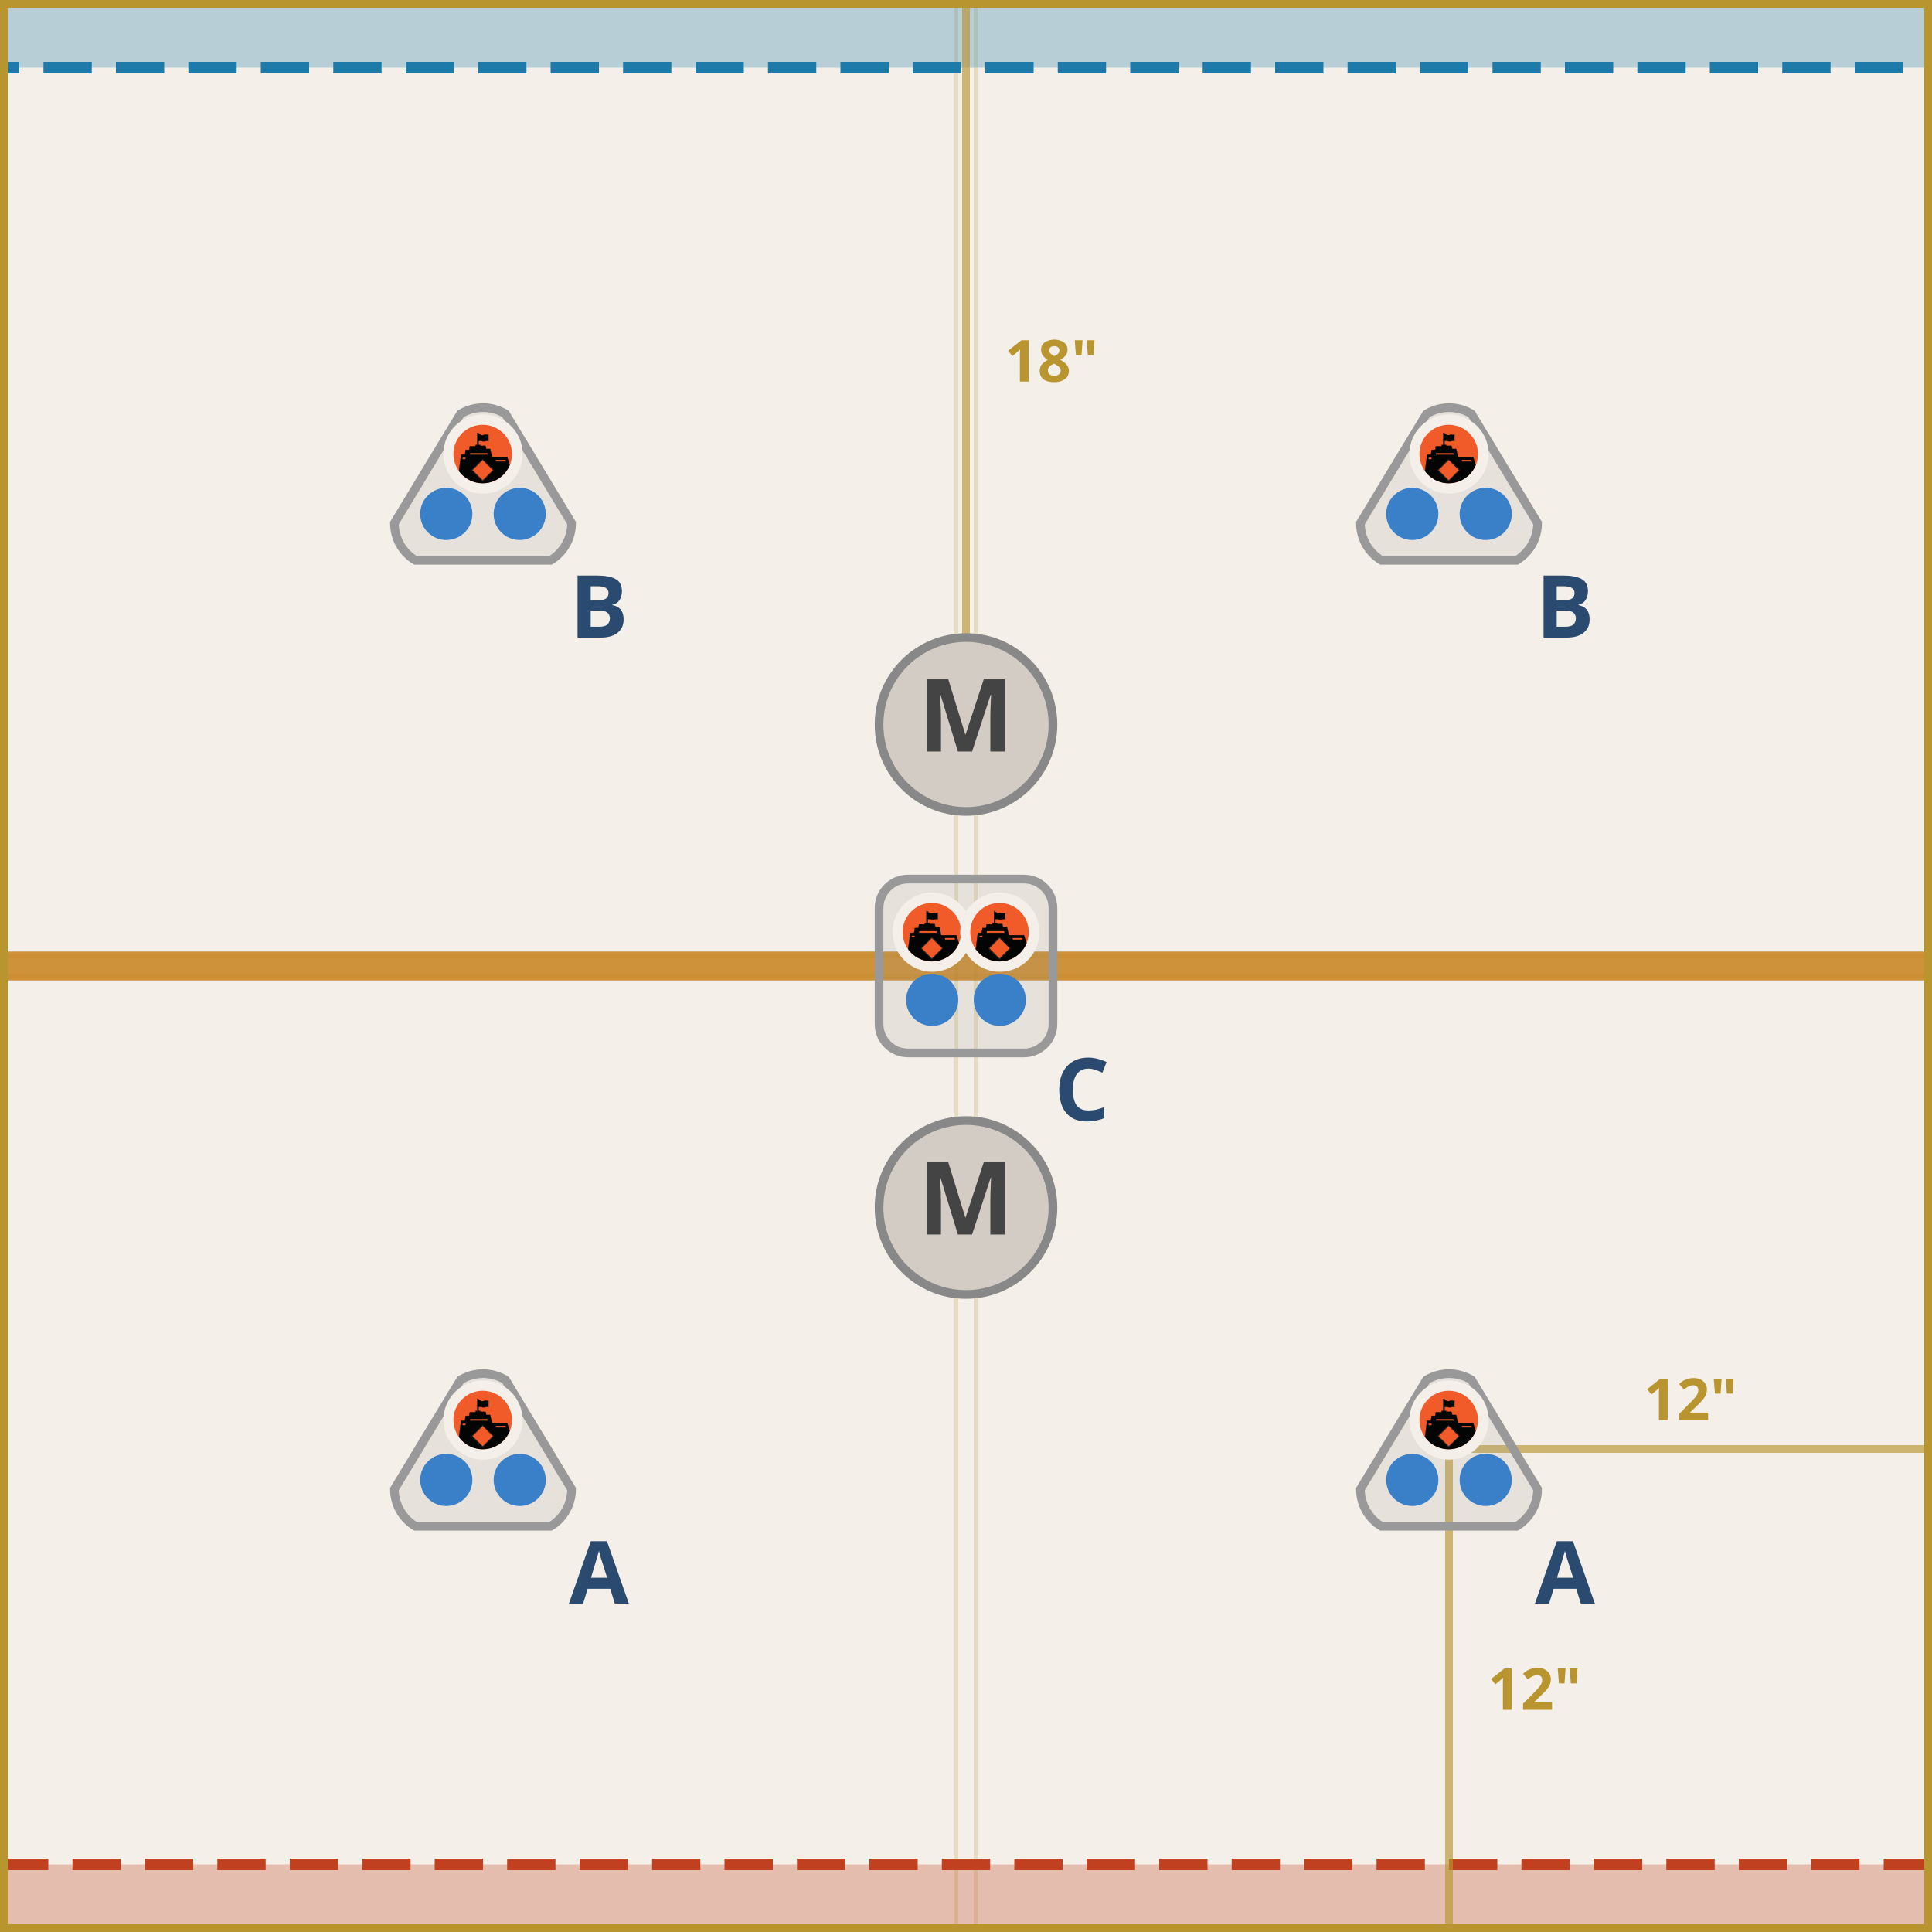
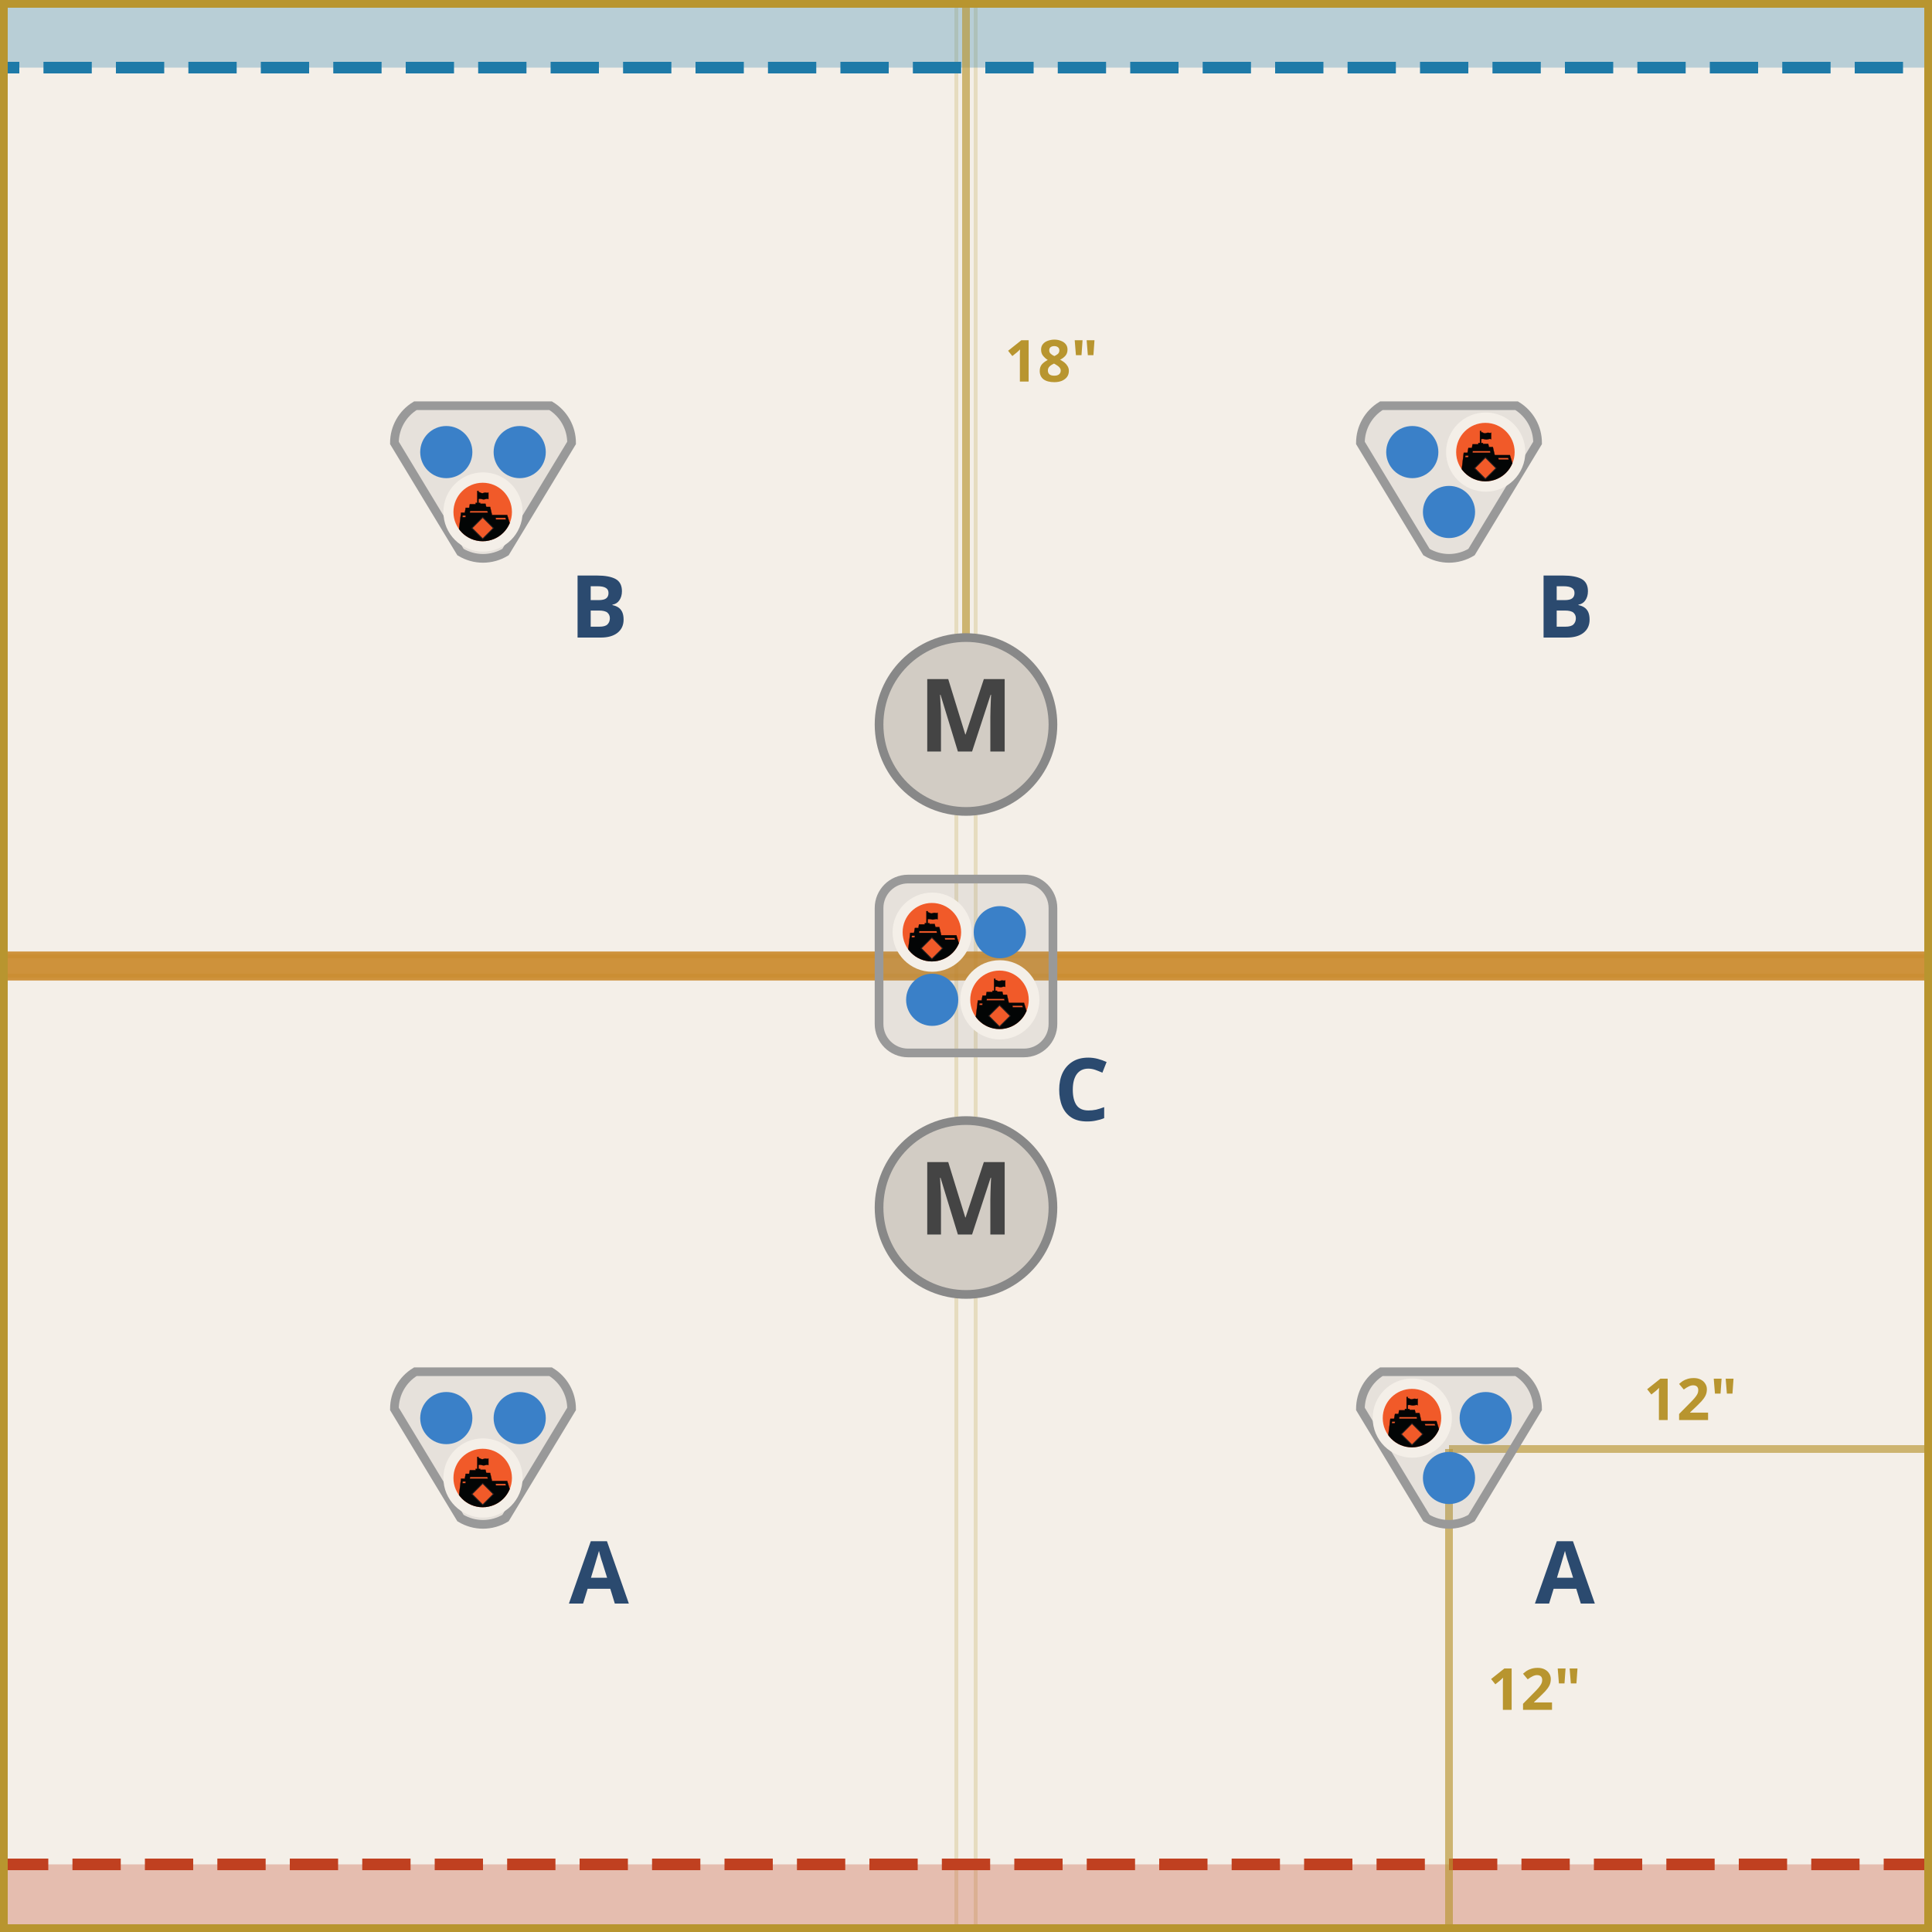
<svg xmlns="http://www.w3.org/2000/svg" viewBox="0 0 200 200" width="1000" height="1000">
  <rect width="200" height="200" fill="#f4efe8" />
  <line x1="99" y1="0" x2="99" y2="200" stroke="#B8952F" stroke-width=".4" opacity=".22" />
  <line x1="101" y1="0" x2="101" y2="200" stroke="#B8952F" stroke-width=".4" opacity=".22" />
  <line x1="0" y1="99" x2="200" y2="99" stroke="#B8952F" stroke-width=".4" opacity=".22" />
  <line x1="0" y1="101" x2="200" y2="101" stroke="#B8952F" stroke-width=".4" opacity=".22" />
  <rect x="0" y="0" width="200" height="7" fill="#1E7AA8" fill-opacity=".28" stroke="#1E7AA8" stroke-width="1.2" stroke-dasharray="5,2.5" />
  <rect x="0" y="193" width="200" height="7" fill="#C04020" fill-opacity=".28" stroke="#C04020" stroke-width="1.2" stroke-dasharray="5,2.5" />
  <line x1="0" y1="100" x2="200" y2="100" stroke="#C47A10" stroke-width="3" opacity=".8" />
  <rect x="0" y="0" width="200" height="200" fill="none" stroke="#B8952F" stroke-width="1.6" />
  <g data-size="clash">
    <line x1="100" y1="75" x2="100" y2="0" stroke="#B8952F" stroke-width=".8" opacity=".65" />
    <line x1="97" y1="0" x2="103" y2="0" stroke="#B8952F" stroke-width=".8" opacity=".7" />
    <text x="104" y="39.5" text-anchor="start" font-size="6" fill="#B8952F" font-family="sans-serif" font-weight="600">18"</text>
  </g>
  <g data-size="clash" />
  <line x1="150" y1="150" x2="200" y2="150" stroke="#B8952F" stroke-width=".8" opacity=".65" />
  <line x1="200" y1="147" x2="200" y2="153" stroke="#B8952F" stroke-width=".8" opacity=".7" />
  <text x="175" y="147" text-anchor="middle" font-size="6" fill="#B8952F" font-family="sans-serif" font-weight="600">12"</text>
  <line x1="150" y1="150" x2="150" y2="200" stroke="#B8952F" stroke-width=".8" opacity=".65" />
  <line x1="147" y1="200" x2="153" y2="200" stroke="#B8952F" stroke-width=".8" opacity=".7" />
  <text x="154" y="177" text-anchor="start" font-size="6" fill="#B8952F" font-family="sans-serif" font-weight="600">12"</text>
-   <g>
+   <g transform="rotate(180,50,50)">
    <path d="M52.33,42.85 L59.17,54.15 A4.5,4.5 0 0,1 57,58 L43,58 A4.5,4.5 0 0,1 40.83,54.15 L47.67,42.85 A4.5,4.5 0 0,1 52.33,42.85 Z" fill="rgb(150,150,150)" fill-opacity=".15" stroke="#999" stroke-width=".9" />
    <circle cx="50" cy="47" r="2.7" fill="#3A80C8" />
    <circle cx="46.2" cy="53.2" r="2.7" fill="#3A80C8" />
    <circle cx="53.8" cy="53.2" r="2.7" fill="#3A80C8" />
  </g>
-   <g>
+   <g transform="rotate(180,150,50)">
    <path d="M152.33,42.85 L159.17,54.15 A4.5,4.5 0 0,1 157,58 L143,58 A4.5,4.5 0 0,1 140.83,54.15 L147.67,42.85 A4.5,4.5 0 0,1 152.33,42.85 Z" fill="rgb(150,150,150)" fill-opacity=".15" stroke="#999" stroke-width=".9" />
    <circle cx="150" cy="47" r="2.7" fill="#3A80C8" />
    <circle cx="146.2" cy="53.2" r="2.7" fill="#3A80C8" />
    <circle cx="153.8" cy="53.2" r="2.7" fill="#3A80C8" />
  </g>
  <g data-size="clash">
    <circle cx="100" cy="75" r="9" fill="#d2ccc4" stroke="#888" stroke-width=".9" />
    <text x="100" y="77.8" text-anchor="middle" font-size="10.5" fill="#444" font-family="sans-serif" font-weight="bold">M</text>
  </g>
  <g>
    <rect x="91" y="91" width="18" height="18" rx="3" fill="rgb(150,150,150)" fill-opacity=".15" stroke="#999" stroke-width=".9" />
    <circle cx="96.5" cy="96.5" r="2.7" fill="#3A80C8" />
    <circle cx="103.5" cy="96.5" r="2.7" fill="#3A80C8" />
    <circle cx="96.5" cy="103.5" r="2.7" fill="#3A80C8" />
    <circle cx="103.5" cy="103.5" r="2.7" fill="#3A80C8" />
  </g>
  <g data-size="clash">
    <circle cx="100" cy="125" r="9" fill="#d2ccc4" stroke="#888" stroke-width=".9" />
    <text x="100" y="127.8" text-anchor="middle" font-size="10.5" fill="#444" font-family="sans-serif" font-weight="bold">M</text>
  </g>
-   <g>
+   <g transform="rotate(180,50,150)">
    <path d="M52.33,142.85 L59.17,154.15 A4.5,4.5 0 0,1 57,158 L43,158 A4.5,4.5 0 0,1 40.83,154.15 L47.67,142.85 A4.5,4.5 0 0,1 52.33,142.85 Z" fill="rgb(150,150,150)" fill-opacity=".15" stroke="#999" stroke-width=".9" />
    <circle cx="50" cy="147" r="2.7" fill="#3A80C8" />
    <circle cx="46.2" cy="153.2" r="2.7" fill="#3A80C8" />
    <circle cx="53.8" cy="153.2" r="2.7" fill="#3A80C8" />
  </g>
-   <g>
+   <g transform="rotate(180,150,150)">
    <path d="M152.33,142.85 L159.17,154.15 A4.5,4.5 0 0,1 157,158 L143,158 A4.5,4.5 0 0,1 140.83,154.15 L147.67,142.85 A4.5,4.5 0 0,1 152.33,142.85 Z" fill="rgb(150,150,150)" fill-opacity=".15" stroke="#999" stroke-width=".9" />
    <circle cx="150" cy="147" r="2.7" fill="#3A80C8" />
    <circle cx="146.2" cy="153.2" r="2.7" fill="#3A80C8" />
    <circle cx="153.8" cy="153.2" r="2.7" fill="#3A80C8" />
  </g>
  <text x="62" y="66" text-anchor="middle" font-size="9" font-weight="700" fill="#2B4A6F" font-family="sans-serif">B</text>
  <text x="162" y="66" text-anchor="middle" font-size="9" font-weight="700" fill="#2B4A6F" font-family="sans-serif">B</text>
  <text x="62" y="166" text-anchor="middle" font-size="9" font-weight="700" fill="#2B4A6F" font-family="sans-serif">A</text>
  <text x="162" y="166" text-anchor="middle" font-size="9" font-weight="700" fill="#2B4A6F" font-family="sans-serif">A</text>
  <text x="112" y="116" text-anchor="middle" font-size="9" font-weight="700" fill="#2B4A6F" font-family="sans-serif">C</text>
-   <circle cx="50.0" cy="47.0" r="4.1" fill="#f4efe8" />
-   <g transform="translate(46.70,43.70) scale(0.103125)">
-     <clipPath id="tk-out">
-       <circle cx="31.69" cy="32.02" r="29.36" />
-     </clipPath>
-     <g clip-path="url(#tk-out)">
-       <path fill="#f15a29" d="M61.06 32.02C61.06 48.24 47.91 61.38 31.69 61.38C15.48 61.38 2.33 48.24 2.33 32.02C2.33 15.8 15.48 2.65 31.69 2.65C47.91 2.65 61.06 15.8 61.06 32.02" />
-       <path fill="#030505" stroke="#030405" stroke-width="0.25" d="M27.51 19.09L27.51 22.91L29.24 22.91L29.24 23.77L34.49 23.77L35.26 26.91L39.16 26.91L41.05 35.04L56.28 35.04L61.62 52.6L47.99 62.41L20.2 63.05L7.52 52.6L9.97 32.68L13.74 32.68L14.64 27.81L18.15 27.81L18.81 24.17L24.61 24.17L24.61 22.91L26.25 22.91L26.25 10.88L27.51 10.88L27.51 12.31C27.51 12.31 27.96 11.79 28.88 12.36C29.8 12.92 30.79 13.3 31.75 13.14C32.72 12.98 33.65 12.42 34.67 12.6C35.68 12.78 36.49 12.87 36.92 12.76C37.34 12.65 37.46 12.49 37.46 12.49L37.46 19.05C37.46 19.05 36.51 18.49 35.39 18.85C34.27 19.21 32.6 19.54 31.55 19.21C30.49 18.87 28.97 18.66 28.25 18.76C27.77 18.83 27.51 19.09 27.51 19.09" />
-       <path fill="#f15a29" d="M11.59 35.51L14.68 35.51L14.46 37.26L11.37 37.26L11.59 35.51" />
-       <path fill="none" stroke="#030405" stroke-width="0.25" d="M11.59 35.51L11.37 37.26L14.46 37.26L14.68 35.51Z" />
-       <path fill="#f15a29" d="M44.57 37.8L54.59 37.8L55.12 39.55L44.98 39.55L44.57 37.8" />
-       <path fill="none" stroke="#030405" stroke-width="0.25" d="M44.57 37.8L44.98 39.55L55.12 39.55L54.59 37.8Z" />
-       <path fill="#f15a29" d="M18.97 30.93L36.44 30.93L36.85 32.68L18.75 32.68L18.97 30.93" />
-       <path fill="none" stroke="#030405" stroke-width="0.25" d="M18.97 30.93L18.75 32.68L36.85 32.68L36.44 30.93Z" />
-       <path fill="#f15a29" d="M31.69 58.97L20.9 48.17L31.69 37.38L42.49 48.17L31.69 58.97" />
-       <path fill="none" stroke="#231f20" stroke-width="0.93" d="M31.69 58.97L42.49 48.17L31.69 37.38L20.9 48.17Z" />
-     </g>
-   </g>
-   <circle cx="150.0" cy="47.0" r="4.1" fill="#f4efe8" />
-   <g transform="translate(146.70,43.70) scale(0.103125)">
+   <circle cx="50.0" cy="53.0" r="4.1" fill="#f4efe8" />
+   <g transform="translate(46.70,49.70) scale(0.103125)">
+     <clipPath id="tk-out">
+       <circle cx="31.69" cy="32.02" r="29.36" />
+     </clipPath>
+     <g clip-path="url(#tk-out)">
+       <path fill="#f15a29" d="M61.06 32.02C61.06 48.24 47.91 61.38 31.69 61.38C15.48 61.38 2.33 48.24 2.33 32.02C2.33 15.8 15.48 2.65 31.69 2.65C47.91 2.65 61.06 15.8 61.06 32.02" />
+       <path fill="#030505" stroke="#030405" stroke-width="0.25" d="M27.51 19.09L27.51 22.91L29.24 22.91L29.24 23.77L34.49 23.77L35.26 26.91L39.16 26.91L41.05 35.04L56.28 35.04L61.62 52.6L47.99 62.41L20.2 63.05L7.52 52.6L9.97 32.68L13.74 32.68L14.64 27.81L18.15 27.81L18.81 24.17L24.61 24.17L24.61 22.91L26.25 22.91L26.25 10.88L27.51 10.88L27.51 12.31C27.51 12.31 27.96 11.79 28.88 12.36C29.8 12.92 30.79 13.3 31.75 13.14C32.72 12.98 33.65 12.42 34.67 12.6C35.68 12.78 36.49 12.87 36.92 12.76C37.34 12.65 37.46 12.49 37.46 12.49L37.46 19.05C37.46 19.05 36.51 18.49 35.39 18.85C34.27 19.21 32.6 19.54 31.55 19.21C30.49 18.87 28.97 18.66 28.25 18.76C27.77 18.83 27.51 19.09 27.51 19.09" />
+       <path fill="#f15a29" d="M11.59 35.51L14.68 35.51L14.46 37.26L11.37 37.26L11.59 35.51" />
+       <path fill="none" stroke="#030405" stroke-width="0.25" d="M11.59 35.51L11.37 37.26L14.46 37.26L14.68 35.51Z" />
+       <path fill="#f15a29" d="M44.57 37.8L54.59 37.8L55.12 39.55L44.98 39.55L44.57 37.8" />
+       <path fill="none" stroke="#030405" stroke-width="0.25" d="M44.57 37.8L44.98 39.55L55.12 39.55L54.59 37.8Z" />
+       <path fill="#f15a29" d="M18.97 30.93L36.44 30.93L36.85 32.68L18.75 32.68L18.97 30.93" />
+       <path fill="none" stroke="#030405" stroke-width="0.25" d="M18.97 30.93L18.75 32.68L36.85 32.68L36.44 30.93Z" />
+       <path fill="#f15a29" d="M31.69 58.97L20.9 48.17L31.69 37.38L42.49 48.17L31.69 58.97" />
+       <path fill="none" stroke="#231f20" stroke-width="0.93" d="M31.69 58.97L42.49 48.17L31.69 37.38L20.9 48.17Z" />
+     </g>
+   </g>
+   <circle cx="153.8" cy="46.8" r="4.1" fill="#f4efe8" />
+   <g transform="translate(150.50,43.50) scale(0.103125)">
    <clipPath id="tk-out">
      <circle cx="31.69" cy="32.02" r="29.36" />
    </clipPath>
    <g clip-path="url(#tk-out)">
      <path fill="#f15a29" d="M61.06 32.02C61.06 48.24 47.91 61.38 31.69 61.38C15.48 61.38 2.33 48.24 2.33 32.02C2.33 15.8 15.48 2.65 31.69 2.65C47.91 2.65 61.06 15.8 61.06 32.02" />
      <path fill="#030505" stroke="#030405" stroke-width="0.25" d="M27.51 19.09L27.51 22.91L29.24 22.91L29.24 23.77L34.49 23.77L35.26 26.91L39.16 26.91L41.05 35.04L56.28 35.04L61.62 52.6L47.99 62.41L20.2 63.05L7.52 52.6L9.97 32.68L13.74 32.68L14.64 27.81L18.15 27.81L18.81 24.17L24.61 24.17L24.61 22.91L26.25 22.91L26.25 10.88L27.51 10.88L27.51 12.31C27.51 12.31 27.96 11.79 28.88 12.36C29.8 12.92 30.79 13.3 31.75 13.14C32.72 12.98 33.65 12.42 34.67 12.6C35.68 12.78 36.49 12.87 36.92 12.76C37.34 12.65 37.46 12.49 37.46 12.49L37.46 19.05C37.46 19.05 36.51 18.49 35.39 18.85C34.27 19.21 32.6 19.54 31.55 19.21C30.49 18.87 28.97 18.66 28.25 18.76C27.77 18.83 27.51 19.09 27.51 19.09" />
      <path fill="#f15a29" d="M11.59 35.51L14.68 35.51L14.46 37.26L11.37 37.26L11.59 35.51" />
      <path fill="none" stroke="#030405" stroke-width="0.25" d="M11.59 35.51L11.37 37.26L14.46 37.26L14.68 35.51Z" />
      <path fill="#f15a29" d="M44.57 37.8L54.59 37.8L55.12 39.55L44.98 39.55L44.57 37.8" />
      <path fill="none" stroke="#030405" stroke-width="0.25" d="M44.57 37.8L44.98 39.55L55.12 39.55L54.59 37.8Z" />
      <path fill="#f15a29" d="M18.97 30.93L36.44 30.93L36.85 32.68L18.75 32.68L18.97 30.93" />
      <path fill="none" stroke="#030405" stroke-width="0.25" d="M18.97 30.93L18.75 32.68L36.85 32.68L36.44 30.93Z" />
      <path fill="#f15a29" d="M31.69 58.97L20.9 48.17L31.69 37.38L42.49 48.17L31.69 58.97" />
      <path fill="none" stroke="#231f20" stroke-width="0.93" d="M31.69 58.97L42.49 48.17L31.69 37.38L20.9 48.17Z" />
    </g>
  </g>
  <g data-size="clash" />
  <g data-hide-v="1">
    <circle cx="96.5" cy="96.5" r="4.1" fill="#f4efe8" />
    <g transform="translate(93.20,93.20) scale(0.103125)">
      <clipPath id="tk-out">
        <circle cx="31.69" cy="32.02" r="29.36" />
      </clipPath>
      <g clip-path="url(#tk-out)">
        <path fill="#f15a29" d="M61.06 32.02C61.06 48.24 47.91 61.38 31.69 61.38C15.48 61.38 2.33 48.24 2.33 32.02C2.33 15.8 15.48 2.65 31.69 2.65C47.91 2.65 61.06 15.8 61.06 32.02" />
        <path fill="#030505" stroke="#030405" stroke-width="0.25" d="M27.51 19.09L27.51 22.91L29.24 22.91L29.24 23.77L34.49 23.77L35.26 26.91L39.16 26.91L41.05 35.04L56.28 35.04L61.62 52.6L47.99 62.41L20.2 63.05L7.52 52.6L9.97 32.68L13.74 32.68L14.64 27.81L18.15 27.81L18.81 24.17L24.61 24.17L24.61 22.91L26.25 22.91L26.25 10.88L27.51 10.88L27.51 12.31C27.51 12.31 27.96 11.79 28.88 12.36C29.8 12.92 30.79 13.3 31.75 13.14C32.72 12.98 33.65 12.42 34.67 12.6C35.68 12.78 36.49 12.87 36.92 12.76C37.34 12.65 37.46 12.49 37.46 12.49L37.46 19.05C37.46 19.05 36.51 18.49 35.39 18.85C34.27 19.21 32.6 19.54 31.55 19.21C30.49 18.87 28.97 18.66 28.25 18.76C27.77 18.83 27.51 19.09 27.51 19.09" />
        <path fill="#f15a29" d="M11.59 35.51L14.68 35.51L14.46 37.26L11.37 37.26L11.59 35.51" />
        <path fill="none" stroke="#030405" stroke-width="0.25" d="M11.59 35.51L11.37 37.26L14.46 37.26L14.68 35.51Z" />
        <path fill="#f15a29" d="M44.57 37.8L54.59 37.8L55.12 39.55L44.98 39.55L44.57 37.8" />
        <path fill="none" stroke="#030405" stroke-width="0.25" d="M44.57 37.8L44.98 39.55L55.12 39.55L54.59 37.8Z" />
        <path fill="#f15a29" d="M18.97 30.93L36.44 30.93L36.85 32.68L18.75 32.68L18.97 30.93" />
        <path fill="none" stroke="#030405" stroke-width="0.25" d="M18.97 30.93L18.75 32.68L36.85 32.68L36.44 30.93Z" />
        <path fill="#f15a29" d="M31.69 58.97L20.9 48.17L31.69 37.38L42.49 48.17L31.69 58.97" />
        <path fill="none" stroke="#231f20" stroke-width="0.93" d="M31.69 58.97L42.49 48.17L31.69 37.38L20.9 48.17Z" />
      </g>
    </g>
-     <circle cx="103.5" cy="96.5" r="4.1" fill="#f4efe8" />
-     <g transform="translate(100.20,93.20) scale(0.103125)">
+     <circle cx="103.5" cy="103.5" r="4.1" fill="#f4efe8" />
+     <g transform="translate(100.20,100.20) scale(0.103125)">
      <clipPath id="tk-out">
        <circle cx="31.69" cy="32.02" r="29.36" />
      </clipPath>
      <g clip-path="url(#tk-out)">
        <path fill="#f15a29" d="M61.06 32.02C61.06 48.24 47.91 61.38 31.69 61.38C15.48 61.38 2.33 48.24 2.33 32.02C2.33 15.8 15.48 2.65 31.69 2.65C47.91 2.65 61.06 15.8 61.06 32.02" />
        <path fill="#030505" stroke="#030405" stroke-width="0.25" d="M27.51 19.09L27.51 22.91L29.24 22.91L29.24 23.77L34.49 23.77L35.26 26.91L39.16 26.91L41.05 35.04L56.28 35.04L61.62 52.6L47.99 62.41L20.2 63.05L7.52 52.6L9.97 32.68L13.74 32.68L14.64 27.81L18.15 27.81L18.81 24.17L24.61 24.17L24.61 22.91L26.25 22.91L26.25 10.88L27.51 10.88L27.51 12.31C27.51 12.31 27.96 11.79 28.88 12.36C29.8 12.92 30.79 13.3 31.75 13.14C32.72 12.98 33.65 12.42 34.67 12.6C35.68 12.78 36.49 12.87 36.92 12.76C37.34 12.65 37.46 12.49 37.46 12.49L37.46 19.05C37.46 19.05 36.51 18.49 35.39 18.85C34.27 19.21 32.6 19.54 31.55 19.21C30.49 18.87 28.97 18.66 28.25 18.76C27.77 18.83 27.51 19.09 27.51 19.09" />
        <path fill="#f15a29" d="M11.59 35.51L14.68 35.51L14.46 37.26L11.37 37.26L11.59 35.51" />
        <path fill="none" stroke="#030405" stroke-width="0.25" d="M11.59 35.51L11.37 37.26L14.46 37.26L14.68 35.51Z" />
        <path fill="#f15a29" d="M44.57 37.8L54.59 37.8L55.12 39.55L44.98 39.55L44.57 37.8" />
        <path fill="none" stroke="#030405" stroke-width="0.25" d="M44.57 37.8L44.98 39.55L55.12 39.55L54.59 37.8Z" />
        <path fill="#f15a29" d="M18.97 30.93L36.44 30.93L36.85 32.68L18.75 32.68L18.97 30.93" />
        <path fill="none" stroke="#030405" stroke-width="0.25" d="M18.97 30.93L18.75 32.68L36.85 32.68L36.44 30.93Z" />
        <path fill="#f15a29" d="M31.69 58.97L20.9 48.17L31.69 37.38L42.49 48.17L31.69 58.97" />
        <path fill="none" stroke="#231f20" stroke-width="0.93" d="M31.69 58.97L42.49 48.17L31.69 37.38L20.9 48.17Z" />
      </g>
    </g>
  </g>
  <g data-v="1" display="none">
    <circle cx="96.5" cy="96.5" r="4.1" fill="#f4efe8" />
    <g transform="translate(93.20,93.20) scale(0.103125)">
      <clipPath id="tk-out">
        <circle cx="31.69" cy="32.02" r="29.36" />
      </clipPath>
      <g clip-path="url(#tk-out)">
        <path fill="#f15a29" d="M61.06 32.02C61.06 48.24 47.91 61.38 31.69 61.38C15.48 61.38 2.33 48.24 2.33 32.02C2.33 15.8 15.48 2.65 31.69 2.65C47.91 2.65 61.06 15.8 61.06 32.02" />
        <path fill="#030505" stroke="#030405" stroke-width="0.25" d="M27.51 19.09L27.51 22.91L29.24 22.91L29.24 23.77L34.49 23.77L35.26 26.91L39.16 26.91L41.05 35.04L56.28 35.04L61.62 52.6L47.99 62.41L20.2 63.05L7.52 52.6L9.97 32.68L13.74 32.68L14.64 27.81L18.15 27.81L18.81 24.17L24.61 24.17L24.61 22.91L26.25 22.91L26.25 10.88L27.51 10.88L27.51 12.31C27.51 12.31 27.96 11.79 28.88 12.36C29.8 12.92 30.79 13.3 31.75 13.14C32.72 12.98 33.65 12.42 34.67 12.6C35.68 12.78 36.49 12.87 36.92 12.76C37.34 12.65 37.46 12.49 37.46 12.49L37.46 19.05C37.46 19.05 36.51 18.49 35.39 18.85C34.27 19.21 32.6 19.54 31.55 19.21C30.49 18.87 28.97 18.66 28.25 18.76C27.77 18.83 27.51 19.09 27.51 19.09" />
        <path fill="#f15a29" d="M11.59 35.51L14.68 35.51L14.46 37.26L11.37 37.26L11.59 35.51" />
        <path fill="none" stroke="#030405" stroke-width="0.25" d="M11.59 35.51L11.37 37.26L14.46 37.26L14.68 35.51Z" />
        <path fill="#f15a29" d="M44.57 37.8L54.59 37.8L55.12 39.55L44.98 39.55L44.57 37.8" />
        <path fill="none" stroke="#030405" stroke-width="0.25" d="M44.57 37.8L44.98 39.55L55.12 39.55L54.59 37.8Z" />
        <path fill="#f15a29" d="M18.97 30.93L36.44 30.93L36.85 32.68L18.75 32.68L18.97 30.93" />
        <path fill="none" stroke="#030405" stroke-width="0.25" d="M18.97 30.93L18.75 32.68L36.85 32.68L36.44 30.93Z" />
        <path fill="#f15a29" d="M31.69 58.97L20.9 48.17L31.69 37.38L42.49 48.17L31.69 58.97" />
        <path fill="none" stroke="#231f20" stroke-width="0.93" d="M31.69 58.97L42.49 48.17L31.69 37.38L20.9 48.17Z" />
      </g>
    </g>
    <circle cx="103.5" cy="96.5" r="4.1" fill="#f4efe8" />
    <g transform="translate(100.20,93.20) scale(0.103125)">
-       <clipPath id="tk-out">
-         <circle cx="31.69" cy="32.02" r="29.36" />
-       </clipPath>
-       <g clip-path="url(#tk-out)">
-         <path fill="#f15a29" d="M61.06 32.02C61.06 48.24 47.91 61.38 31.69 61.38C15.48 61.38 2.33 48.24 2.33 32.02C2.33 15.8 15.48 2.65 31.69 2.65C47.91 2.65 61.06 15.8 61.06 32.02" />
-         <path fill="#030505" stroke="#030405" stroke-width="0.25" d="M27.51 19.09L27.51 22.91L29.24 22.91L29.24 23.77L34.49 23.77L35.26 26.91L39.16 26.91L41.05 35.04L56.28 35.04L61.62 52.6L47.99 62.41L20.2 63.05L7.52 52.6L9.97 32.68L13.74 32.68L14.64 27.81L18.15 27.81L18.81 24.17L24.61 24.17L24.61 22.91L26.25 22.91L26.25 10.88L27.51 10.88L27.51 12.31C27.51 12.31 27.96 11.79 28.88 12.36C29.8 12.92 30.79 13.3 31.75 13.14C32.72 12.98 33.65 12.42 34.67 12.6C35.68 12.78 36.49 12.87 36.92 12.76C37.34 12.65 37.46 12.49 37.46 12.49L37.46 19.05C37.46 19.05 36.51 18.49 35.39 18.85C34.27 19.21 32.6 19.54 31.55 19.21C30.49 18.87 28.97 18.66 28.25 18.76C27.77 18.83 27.51 19.09 27.51 19.09" />
-         <path fill="#f15a29" d="M11.59 35.51L14.68 35.51L14.46 37.26L11.37 37.26L11.59 35.51" />
-         <path fill="none" stroke="#030405" stroke-width="0.25" d="M11.59 35.51L11.37 37.26L14.46 37.26L14.68 35.51Z" />
-         <path fill="#f15a29" d="M44.57 37.8L54.59 37.8L55.12 39.55L44.98 39.55L44.57 37.8" />
-         <path fill="none" stroke="#030405" stroke-width="0.25" d="M44.57 37.8L44.98 39.55L55.12 39.55L54.59 37.8Z" />
-         <path fill="#f15a29" d="M18.97 30.93L36.44 30.93L36.85 32.68L18.75 32.68L18.97 30.93" />
-         <path fill="none" stroke="#030405" stroke-width="0.25" d="M18.97 30.93L18.75 32.68L36.85 32.68L36.44 30.93Z" />
-         <path fill="#f15a29" d="M31.69 58.97L20.9 48.17L31.69 37.38L42.49 48.17L31.69 58.97" />
-         <path fill="none" stroke="#231f20" stroke-width="0.93" d="M31.69 58.97L42.49 48.17L31.69 37.38L20.9 48.17Z" />
-       </g>
-     </g>
-     <circle cx="96.5" cy="103.5" r="4.1" fill="#f4efe8" />
-     <g transform="translate(93.20,100.20) scale(0.103125)">
      <clipPath id="tk-odg">
        <circle cx="31.88" cy="32.02" r="29.36" />
      </clipPath>
      <g clip-path="url(#tk-odg)">
        <path fill="#39b878" d="M61.24 32.02C61.24 48.24 48.09 61.38 31.88 61.38C15.66 61.38 2.51 48.24 2.51 32.02C2.51 15.8 15.66 2.65 31.88 2.65C48.09 2.65 61.24 15.8 61.24 32.02" />
        <path fill="#030505" stroke="#231f20" stroke-width="0.25" d="M7.34 47.99L8.92 47.99L8.92 44.68L11.62 44.68L11.62 47.99L12.85 47.99L15.6 41.41L18.36 41.1L18.36 39.37L23.1 39.37L23.1 40.29L29.17 39.37L29.17 37.58L32.13 37.58L32.13 38.86L33.82 38.55L33.82 35.54L52.85 35.54L52.85 38.09L54.07 38.09L55.5 39.52L57.03 39.52L57.03 41.36L59.63 43.96L53.92 57.33C53.92 57.33 40.19 64.17 39.27 64.27C38.36 64.37 26.77 65.44 26.77 65.44L15.65 61.36C15.65 61.36 6.52 51.41 6.52 51.26C6.52 51.1 7.34 47.99 7.34 47.99" />
        <path fill="#030505" stroke="#231f20" stroke-width="0.25" d="M35.6 34.27L51.21 34.27L51.21 32.43L49.99 32.43L49.99 27.84L49.8 27.65L49.8 21.54L49.15 21.54L49.15 26.59L47.16 23.78L47.16 12.2L46.7 12.2L46.7 23.5L45.7 22.84L45.7 16.92L44.96 16.92L44.96 22.43L43.99 21.95L35.6 34.27" />
        <path fill="#030505" stroke="#231f20" stroke-width="0.25" d="M35.09 32.53L41.78 22.33L38.66 20.72L36.29 21.33L35.73 20.93L35.4 20.93L30.01 17.15L29.16 17.3L28.36 17.93L19.5 11.57L16.01 16.23L21.24 19.93L21.14 21.41L27.8 26L27.74 26.77L27.97 26.95L27.95 27.97L35.09 32.53" />
        <path fill="#39b878" d="M9.49 45.43H11.07V46.31H9.49Z" />
        <path fill="#39b878" d="M19.04 40.17H22.41V41.11H19.04Z" />
        <path fill="#39b878" d="M18.5 16.07L19.25 16.64L21.04 14.28L20.29 13.72L18.5 16.07" />
        <path fill="#39b878" d="M20.17 17.24L20.92 17.79L22.68 15.41L21.92 14.86L20.17 17.24" />
        <path fill="#39b878" d="M36.81 38.35L50.76 38.32L50.76 39.22L36.81 39.22L36.81 38.35" />
        <path fill="#39b54a" d="M25.35 42.82H38.4V55.87H25.35Z" />
        <path fill="none" stroke="#231f20" stroke-width="0.65" d="M25.35 42.82H38.4V55.87H25.35Z" />
      </g>
    </g>
-     <circle cx="103.5" cy="103.5" r="4.1" fill="#f4efe8" />
-     <g transform="translate(100.20,100.20) scale(0.103125)">
+     <circle cx="96.5" cy="103.5" r="4.1" fill="#f4efe8" />
+     <g transform="translate(93.20,100.20) scale(0.103125)">
      <clipPath id="tk-odg">
        <circle cx="31.88" cy="32.02" r="29.36" />
      </clipPath>
      <g clip-path="url(#tk-odg)">
        <path fill="#39b878" d="M61.24 32.02C61.24 48.24 48.09 61.38 31.88 61.38C15.66 61.38 2.51 48.24 2.51 32.02C2.51 15.8 15.66 2.65 31.88 2.65C48.09 2.65 61.24 15.8 61.24 32.02" />
        <path fill="#030505" stroke="#231f20" stroke-width="0.25" d="M7.34 47.99L8.92 47.99L8.92 44.68L11.62 44.68L11.62 47.99L12.85 47.99L15.6 41.41L18.36 41.1L18.36 39.37L23.1 39.37L23.1 40.29L29.17 39.37L29.17 37.58L32.13 37.58L32.13 38.86L33.82 38.55L33.82 35.54L52.85 35.54L52.85 38.09L54.07 38.09L55.5 39.52L57.03 39.52L57.03 41.36L59.63 43.96L53.92 57.33C53.92 57.33 40.19 64.17 39.27 64.27C38.36 64.37 26.77 65.44 26.77 65.44L15.65 61.36C15.65 61.36 6.52 51.41 6.52 51.26C6.52 51.1 7.34 47.99 7.34 47.99" />
        <path fill="#030505" stroke="#231f20" stroke-width="0.25" d="M35.6 34.27L51.21 34.27L51.21 32.43L49.99 32.43L49.99 27.84L49.8 27.65L49.8 21.54L49.15 21.54L49.15 26.59L47.16 23.78L47.16 12.2L46.7 12.2L46.7 23.5L45.7 22.84L45.7 16.92L44.96 16.92L44.96 22.43L43.99 21.95L35.6 34.27" />
        <path fill="#030505" stroke="#231f20" stroke-width="0.25" d="M35.09 32.53L41.78 22.33L38.66 20.72L36.29 21.33L35.73 20.93L35.4 20.93L30.01 17.15L29.16 17.3L28.36 17.93L19.5 11.57L16.01 16.23L21.24 19.93L21.14 21.41L27.8 26L27.74 26.77L27.97 26.95L27.95 27.97L35.09 32.53" />
        <path fill="#39b878" d="M9.49 45.43H11.07V46.31H9.49Z" />
        <path fill="#39b878" d="M19.04 40.17H22.41V41.11H19.04Z" />
        <path fill="#39b878" d="M18.5 16.07L19.25 16.64L21.04 14.28L20.29 13.72L18.5 16.07" />
        <path fill="#39b878" d="M20.17 17.24L20.92 17.79L22.68 15.41L21.92 14.86L20.17 17.24" />
        <path fill="#39b878" d="M36.81 38.35L50.76 38.32L50.76 39.22L36.81 39.22L36.81 38.35" />
        <path fill="#39b54a" d="M25.35 42.82H38.4V55.87H25.35Z" />
        <path fill="none" stroke="#231f20" stroke-width="0.65" d="M25.35 42.82H38.4V55.87H25.35Z" />
      </g>
    </g>
+     <circle cx="103.5" cy="103.5" r="4.1" fill="#f4efe8" />
+     <g transform="translate(100.20,100.20) scale(0.103125)">
+       <clipPath id="tk-out">
+         <circle cx="31.69" cy="32.02" r="29.36" />
+       </clipPath>
+       <g clip-path="url(#tk-out)">
+         <path fill="#f15a29" d="M61.06 32.02C61.06 48.24 47.91 61.38 31.69 61.38C15.48 61.38 2.33 48.24 2.33 32.02C2.33 15.8 15.48 2.65 31.69 2.65C47.91 2.65 61.06 15.8 61.06 32.02" />
+         <path fill="#030505" stroke="#030405" stroke-width="0.25" d="M27.51 19.09L27.51 22.91L29.24 22.91L29.24 23.77L34.49 23.77L35.26 26.91L39.16 26.91L41.05 35.04L56.28 35.04L61.62 52.6L47.99 62.41L20.2 63.05L7.52 52.6L9.97 32.68L13.74 32.68L14.64 27.81L18.15 27.81L18.81 24.17L24.61 24.17L24.61 22.91L26.25 22.91L26.25 10.88L27.51 10.88L27.51 12.31C27.51 12.31 27.96 11.79 28.88 12.36C29.8 12.92 30.79 13.3 31.75 13.14C32.72 12.98 33.65 12.42 34.67 12.6C35.68 12.78 36.49 12.87 36.92 12.76C37.34 12.65 37.46 12.49 37.46 12.49L37.46 19.05C37.46 19.05 36.51 18.49 35.39 18.85C34.27 19.21 32.6 19.54 31.55 19.21C30.49 18.87 28.97 18.66 28.25 18.76C27.77 18.83 27.51 19.09 27.51 19.09" />
+         <path fill="#f15a29" d="M11.59 35.51L14.68 35.51L14.46 37.26L11.37 37.26L11.59 35.51" />
+         <path fill="none" stroke="#030405" stroke-width="0.25" d="M11.59 35.51L11.37 37.26L14.46 37.26L14.68 35.51Z" />
+         <path fill="#f15a29" d="M44.57 37.8L54.59 37.8L55.12 39.55L44.98 39.55L44.57 37.8" />
+         <path fill="none" stroke="#030405" stroke-width="0.25" d="M44.57 37.8L44.98 39.55L55.12 39.55L54.59 37.8Z" />
+         <path fill="#f15a29" d="M18.97 30.93L36.44 30.93L36.85 32.68L18.75 32.68L18.97 30.93" />
+         <path fill="none" stroke="#030405" stroke-width="0.25" d="M18.97 30.93L18.75 32.68L36.85 32.68L36.44 30.93Z" />
+         <path fill="#f15a29" d="M31.69 58.97L20.9 48.17L31.69 37.38L42.49 48.17L31.69 58.97" />
+         <path fill="none" stroke="#231f20" stroke-width="0.93" d="M31.69 58.97L42.49 48.17L31.69 37.38L20.9 48.17Z" />
+       </g>
+     </g>
  </g>
  <g data-size="clash" />
-   <circle cx="50.0" cy="147.0" r="4.1" fill="#f4efe8" />
-   <g transform="translate(46.70,143.70) scale(0.103125)">
-     <clipPath id="tk-out">
-       <circle cx="31.69" cy="32.02" r="29.36" />
-     </clipPath>
-     <g clip-path="url(#tk-out)">
-       <path fill="#f15a29" d="M61.06 32.02C61.06 48.24 47.91 61.38 31.69 61.38C15.48 61.38 2.33 48.24 2.33 32.02C2.33 15.8 15.48 2.65 31.69 2.65C47.91 2.65 61.06 15.8 61.06 32.02" />
-       <path fill="#030505" stroke="#030405" stroke-width="0.25" d="M27.51 19.09L27.51 22.91L29.24 22.91L29.24 23.77L34.49 23.77L35.26 26.91L39.16 26.91L41.05 35.04L56.28 35.04L61.62 52.6L47.99 62.41L20.2 63.05L7.52 52.6L9.97 32.68L13.74 32.68L14.64 27.81L18.15 27.81L18.81 24.17L24.61 24.17L24.61 22.91L26.25 22.91L26.25 10.88L27.51 10.88L27.51 12.31C27.51 12.31 27.96 11.79 28.88 12.36C29.8 12.92 30.79 13.3 31.75 13.14C32.72 12.98 33.65 12.42 34.67 12.6C35.68 12.78 36.49 12.87 36.92 12.76C37.34 12.65 37.46 12.49 37.46 12.49L37.46 19.05C37.46 19.05 36.51 18.49 35.39 18.85C34.27 19.21 32.6 19.54 31.55 19.21C30.49 18.87 28.97 18.66 28.25 18.76C27.77 18.83 27.51 19.09 27.51 19.09" />
-       <path fill="#f15a29" d="M11.59 35.51L14.68 35.51L14.46 37.26L11.37 37.26L11.59 35.51" />
-       <path fill="none" stroke="#030405" stroke-width="0.25" d="M11.59 35.51L11.37 37.26L14.46 37.26L14.68 35.51Z" />
-       <path fill="#f15a29" d="M44.57 37.8L54.59 37.8L55.12 39.55L44.98 39.55L44.57 37.8" />
-       <path fill="none" stroke="#030405" stroke-width="0.25" d="M44.57 37.8L44.98 39.55L55.12 39.55L54.59 37.8Z" />
-       <path fill="#f15a29" d="M18.97 30.93L36.44 30.93L36.85 32.68L18.75 32.68L18.97 30.93" />
-       <path fill="none" stroke="#030405" stroke-width="0.25" d="M18.97 30.93L18.75 32.68L36.85 32.68L36.44 30.93Z" />
-       <path fill="#f15a29" d="M31.69 58.97L20.9 48.17L31.69 37.38L42.49 48.17L31.69 58.97" />
-       <path fill="none" stroke="#231f20" stroke-width="0.93" d="M31.69 58.97L42.49 48.17L31.69 37.38L20.9 48.17Z" />
-     </g>
-   </g>
-   <circle cx="150.0" cy="147.0" r="4.1" fill="#f4efe8" />
-   <g transform="translate(146.70,143.70) scale(0.103125)">
+   <circle cx="50.0" cy="153.0" r="4.1" fill="#f4efe8" />
+   <g transform="translate(46.70,149.70) scale(0.103125)">
+     <clipPath id="tk-out">
+       <circle cx="31.69" cy="32.02" r="29.36" />
+     </clipPath>
+     <g clip-path="url(#tk-out)">
+       <path fill="#f15a29" d="M61.06 32.02C61.06 48.24 47.91 61.38 31.69 61.38C15.48 61.38 2.33 48.24 2.33 32.02C2.33 15.8 15.48 2.65 31.69 2.65C47.91 2.65 61.06 15.8 61.06 32.02" />
+       <path fill="#030505" stroke="#030405" stroke-width="0.25" d="M27.51 19.09L27.51 22.91L29.24 22.91L29.24 23.77L34.49 23.77L35.26 26.91L39.16 26.91L41.05 35.04L56.28 35.04L61.62 52.6L47.99 62.41L20.2 63.05L7.52 52.6L9.97 32.68L13.74 32.68L14.64 27.81L18.15 27.81L18.81 24.17L24.61 24.17L24.61 22.91L26.25 22.91L26.25 10.88L27.51 10.88L27.51 12.31C27.51 12.31 27.96 11.79 28.88 12.36C29.8 12.92 30.79 13.3 31.75 13.14C32.72 12.98 33.65 12.42 34.67 12.6C35.68 12.78 36.49 12.87 36.92 12.76C37.34 12.65 37.46 12.49 37.46 12.49L37.46 19.05C37.46 19.05 36.51 18.49 35.39 18.85C34.27 19.21 32.6 19.54 31.55 19.21C30.49 18.87 28.97 18.66 28.25 18.76C27.77 18.83 27.51 19.09 27.51 19.09" />
+       <path fill="#f15a29" d="M11.59 35.51L14.68 35.51L14.46 37.26L11.37 37.26L11.59 35.51" />
+       <path fill="none" stroke="#030405" stroke-width="0.25" d="M11.59 35.51L11.37 37.26L14.46 37.26L14.68 35.51Z" />
+       <path fill="#f15a29" d="M44.57 37.8L54.59 37.8L55.12 39.55L44.98 39.55L44.57 37.8" />
+       <path fill="none" stroke="#030405" stroke-width="0.25" d="M44.57 37.8L44.98 39.55L55.12 39.55L54.59 37.8Z" />
+       <path fill="#f15a29" d="M18.97 30.93L36.44 30.93L36.85 32.68L18.75 32.68L18.97 30.93" />
+       <path fill="none" stroke="#030405" stroke-width="0.25" d="M18.97 30.93L18.75 32.68L36.85 32.68L36.44 30.93Z" />
+       <path fill="#f15a29" d="M31.69 58.97L20.9 48.17L31.69 37.38L42.49 48.17L31.69 58.97" />
+       <path fill="none" stroke="#231f20" stroke-width="0.93" d="M31.69 58.97L42.49 48.17L31.69 37.38L20.9 48.17Z" />
+     </g>
+   </g>
+   <circle cx="146.2" cy="146.8" r="4.1" fill="#f4efe8" />
+   <g transform="translate(142.90,143.50) scale(0.103125)">
    <clipPath id="tk-out">
      <circle cx="31.69" cy="32.02" r="29.36" />
    </clipPath>
    <g clip-path="url(#tk-out)">
      <path fill="#f15a29" d="M61.06 32.02C61.06 48.24 47.91 61.38 31.69 61.38C15.48 61.38 2.33 48.24 2.33 32.02C2.33 15.8 15.48 2.65 31.69 2.65C47.91 2.65 61.06 15.8 61.06 32.02" />
      <path fill="#030505" stroke="#030405" stroke-width="0.25" d="M27.51 19.09L27.51 22.91L29.24 22.91L29.24 23.77L34.49 23.77L35.26 26.91L39.16 26.91L41.05 35.04L56.28 35.04L61.62 52.6L47.99 62.41L20.2 63.05L7.52 52.6L9.97 32.68L13.74 32.68L14.64 27.81L18.15 27.81L18.81 24.17L24.61 24.17L24.61 22.91L26.25 22.91L26.25 10.88L27.51 10.88L27.51 12.31C27.51 12.31 27.96 11.79 28.88 12.36C29.8 12.92 30.79 13.3 31.75 13.14C32.72 12.98 33.65 12.42 34.67 12.6C35.68 12.78 36.49 12.87 36.92 12.76C37.34 12.65 37.46 12.49 37.46 12.49L37.46 19.05C37.46 19.05 36.51 18.49 35.39 18.85C34.27 19.21 32.6 19.54 31.55 19.21C30.49 18.87 28.97 18.66 28.25 18.76C27.77 18.83 27.51 19.09 27.51 19.09" />
      <path fill="#f15a29" d="M11.59 35.51L14.68 35.51L14.46 37.26L11.37 37.26L11.59 35.51" />
      <path fill="none" stroke="#030405" stroke-width="0.25" d="M11.59 35.51L11.37 37.26L14.46 37.26L14.68 35.51Z" />
      <path fill="#f15a29" d="M44.57 37.8L54.59 37.8L55.12 39.55L44.98 39.55L44.57 37.8" />
      <path fill="none" stroke="#030405" stroke-width="0.25" d="M44.57 37.8L44.98 39.55L55.12 39.55L54.59 37.8Z" />
      <path fill="#f15a29" d="M18.97 30.93L36.44 30.93L36.85 32.68L18.75 32.68L18.97 30.93" />
      <path fill="none" stroke="#030405" stroke-width="0.25" d="M18.97 30.93L18.75 32.68L36.85 32.68L36.44 30.93Z" />
      <path fill="#f15a29" d="M31.69 58.97L20.9 48.17L31.69 37.38L42.49 48.17L31.69 58.97" />
      <path fill="none" stroke="#231f20" stroke-width="0.93" d="M31.69 58.97L42.49 48.17L31.69 37.38L20.9 48.17Z" />
    </g>
  </g>
</svg>
